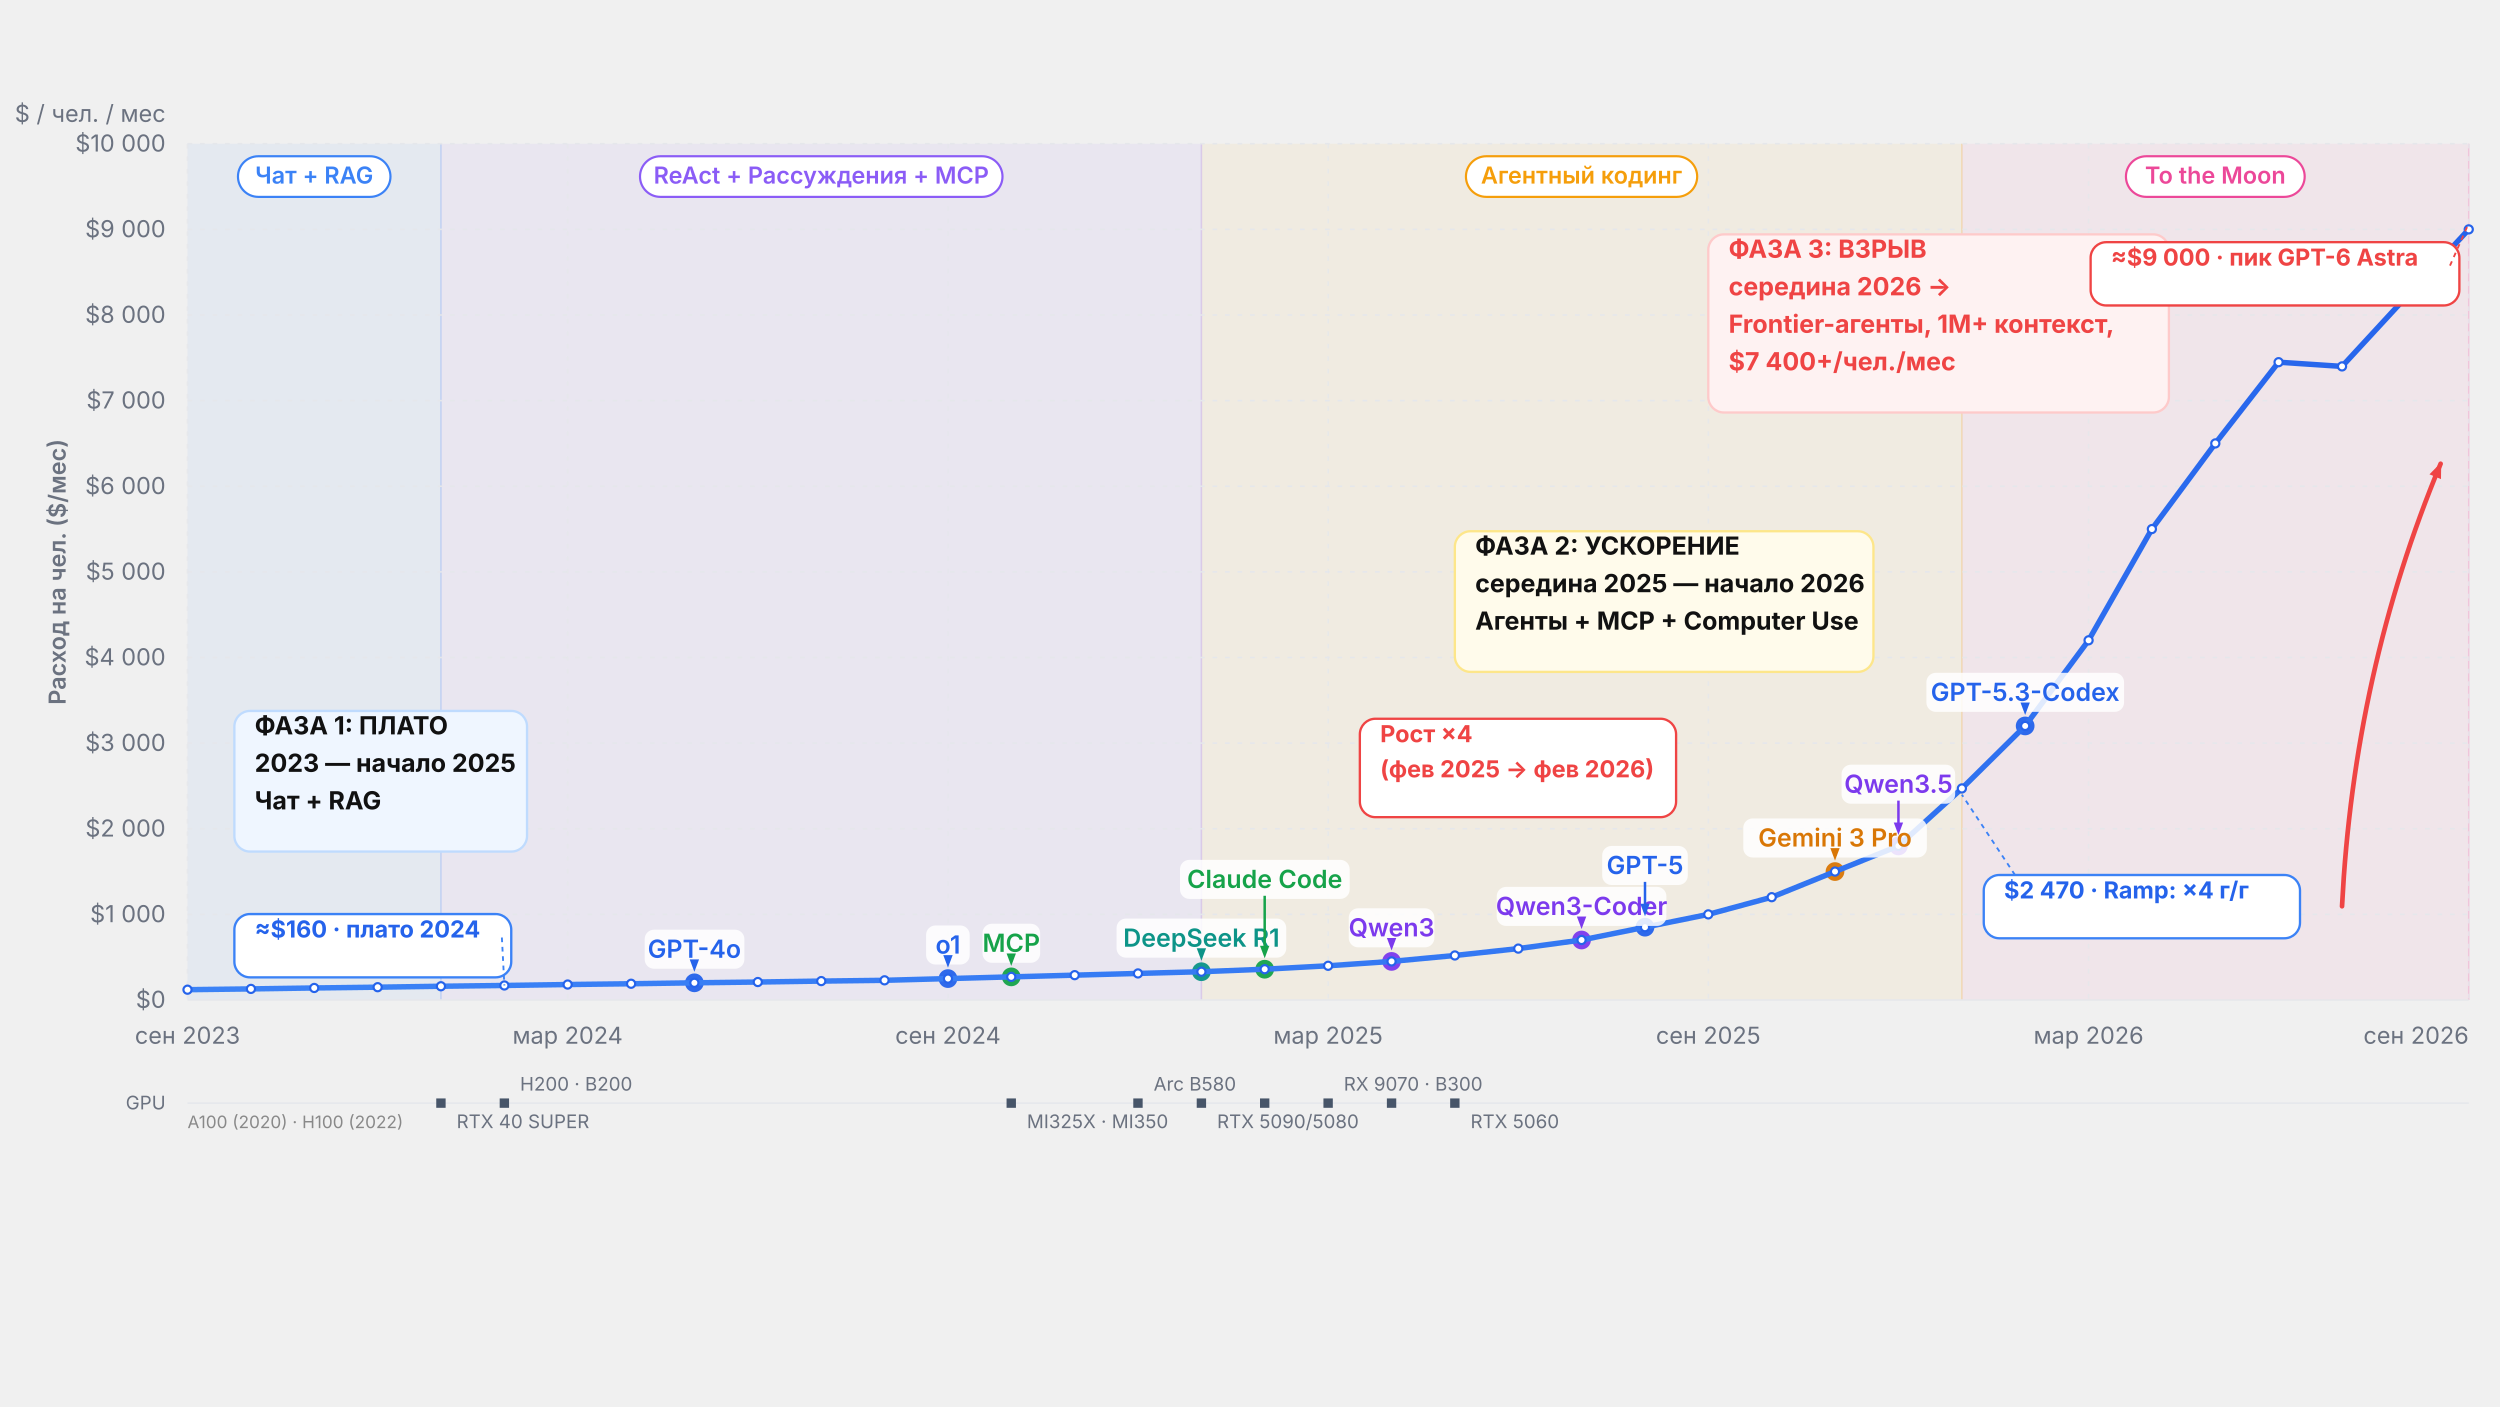
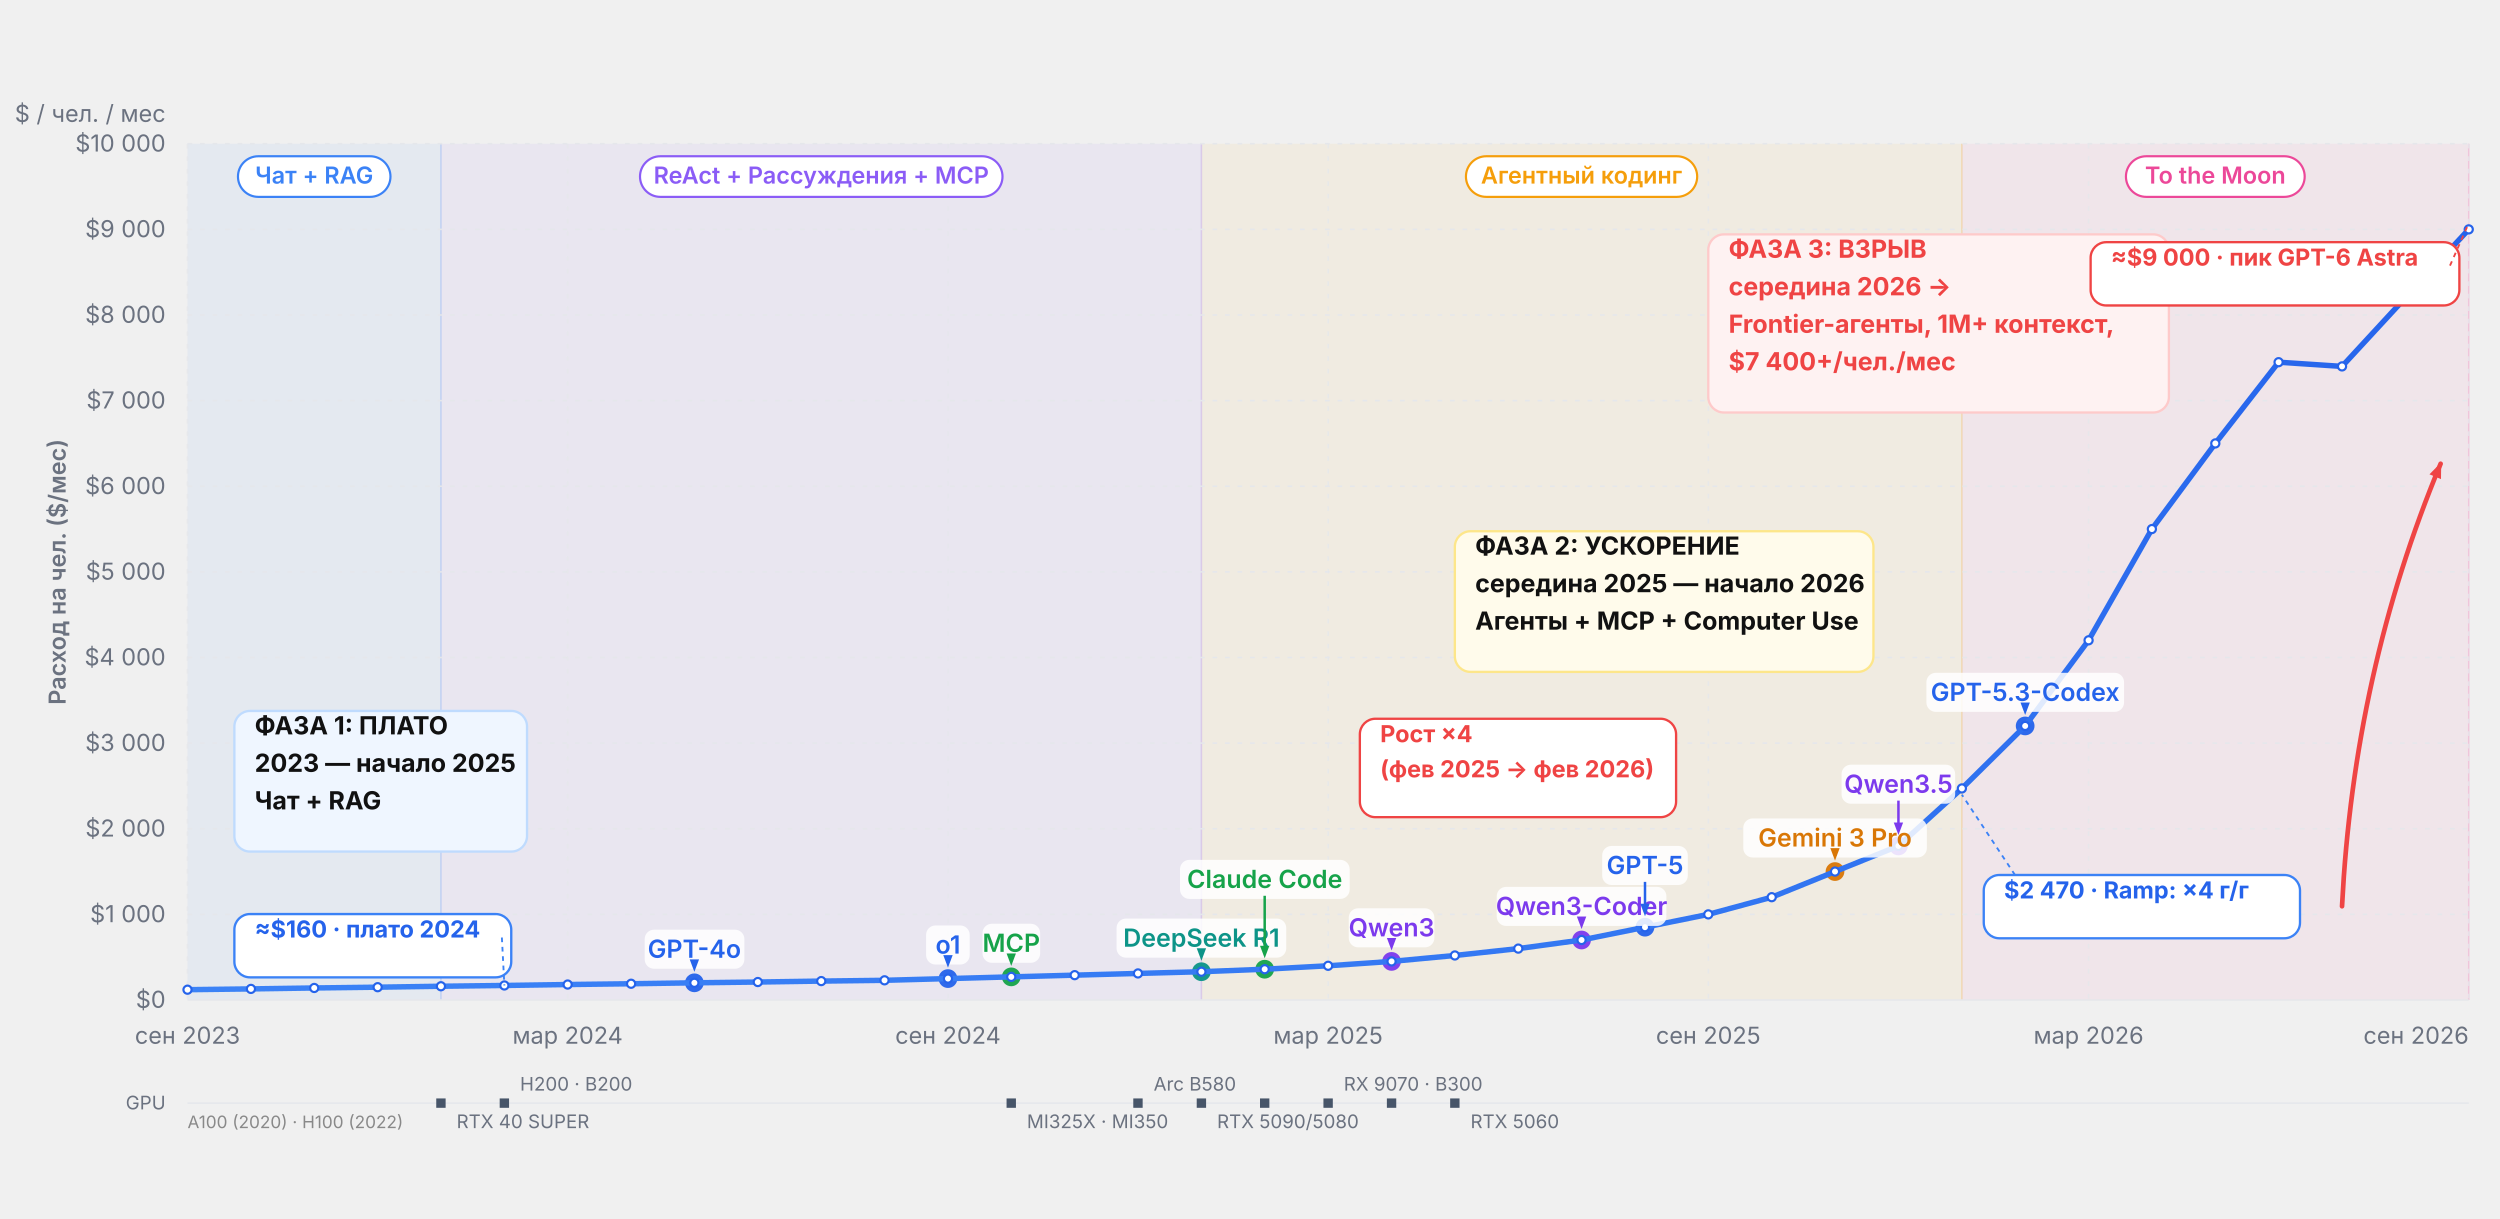
- <svg xmlns="http://www.w3.org/2000/svg" viewBox="0 0 1600 900" role="img" aria-label="Расход на ИИ на чел. (Ramp AI Index Top 1%), релизы моделей и технологические вехи, 2023–2026">
+ <svg xmlns="http://www.w3.org/2000/svg" viewBox="0 0 1600 780" role="img" aria-label="Расход на ИИ на чел. (Ramp AI Index Top 1%), релизы моделей и технологические вехи, 2023–2026">
  <defs>
    <marker id="arrow" markerWidth="14" markerHeight="14" refX="9" refY="4" orient="auto" markerUnits="userSpaceOnUse">
      <path d="M0,0 L10,4 L0,8 Z" fill="#ef4444" />
    </marker>
    <marker id="arr-openai" markerWidth="10" markerHeight="8" refX="5" refY="3" orient="auto" markerUnits="userSpaceOnUse">
      <path d="M0,0 L8,3 L0,6 Z" fill="#2563eb" />
    </marker>
    <marker id="arr-anthropic" markerWidth="10" markerHeight="8" refX="5" refY="3" orient="auto" markerUnits="userSpaceOnUse">
      <path d="M0,0 L8,3 L0,6 Z" fill="#16a34a" />
    </marker>
    <marker id="arr-google" markerWidth="10" markerHeight="8" refX="5" refY="3" orient="auto" markerUnits="userSpaceOnUse">
      <path d="M0,0 L8,3 L0,6 Z" fill="#d97706" />
    </marker>
    <marker id="arr-qwen" markerWidth="10" markerHeight="8" refX="5" refY="3" orient="auto" markerUnits="userSpaceOnUse">
      <path d="M0,0 L8,3 L0,6 Z" fill="#7c3aed" />
    </marker>
    <marker id="arr-deepseek" markerWidth="10" markerHeight="8" refX="5" refY="3" orient="auto" markerUnits="userSpaceOnUse">
      <path d="M0,0 L8,3 L0,6 Z" fill="#0d9488" />
    </marker>
    <linearGradient id="linegrad" x1="0" y1="1" x2="1" y2="0">
      <stop offset="0" stop-color="#3b82f6" />
      <stop offset="1" stop-color="#2563eb" />
    </linearGradient>
  </defs>
  <rect x="120.0" y="92" width="162.2" height="548" fill="#3b82f6" opacity="0.07" />
  <line x1="282.2" y1="92.0" x2="282.2" y2="640.0" stroke="#3b82f6" stroke-width="1" opacity="0.22" />
  <rect x="282.2" y="92" width="486.7" height="548" fill="#8b5cf6" opacity="0.07" />
  <line x1="768.9" y1="92.0" x2="768.9" y2="640.0" stroke="#8b5cf6" stroke-width="1" opacity="0.22" />
  <rect x="768.9" y="92" width="486.7" height="548" fill="#f59e0b" opacity="0.07" />
  <line x1="1255.6" y1="92.0" x2="1255.6" y2="640.0" stroke="#f59e0b" stroke-width="1" opacity="0.22" />
  <rect x="1255.6" y="92" width="324.4" height="548" fill="#ec4899" opacity="0.07" />
  <line x1="1580.0" y1="92.0" x2="1580.0" y2="640.0" stroke="#ec4899" stroke-width="1" opacity="0.22" />
  <line x1="120.0" y1="640.0" x2="1580.0" y2="640.0" stroke="#e5e7eb" stroke-width="1" />
  <text x="106.0" y="645.0" font-family="Inter, -apple-system, 'Segoe UI', sans-serif" font-size="15" fill="#6b7280" font-weight="400" text-anchor="end">$0</text>
  <line x1="120.0" y1="585.2" x2="1580.0" y2="585.2" stroke="#e5e7eb" stroke-width="1" stroke-dasharray="3 5" />
  <text x="106.0" y="590.2" font-family="Inter, -apple-system, 'Segoe UI', sans-serif" font-size="15" fill="#6b7280" font-weight="400" text-anchor="end">$1 000</text>
  <line x1="120.0" y1="530.4" x2="1580.0" y2="530.4" stroke="#e5e7eb" stroke-width="1" stroke-dasharray="3 5" />
  <text x="106.0" y="535.4" font-family="Inter, -apple-system, 'Segoe UI', sans-serif" font-size="15" fill="#6b7280" font-weight="400" text-anchor="end">$2 000</text>
  <line x1="120.0" y1="475.6" x2="1580.0" y2="475.6" stroke="#e5e7eb" stroke-width="1" stroke-dasharray="3 5" />
  <text x="106.0" y="480.6" font-family="Inter, -apple-system, 'Segoe UI', sans-serif" font-size="15" fill="#6b7280" font-weight="400" text-anchor="end">$3 000</text>
  <line x1="120.0" y1="420.8" x2="1580.0" y2="420.8" stroke="#e5e7eb" stroke-width="1" stroke-dasharray="3 5" />
  <text x="106.0" y="425.8" font-family="Inter, -apple-system, 'Segoe UI', sans-serif" font-size="15" fill="#6b7280" font-weight="400" text-anchor="end">$4 000</text>
  <line x1="120.0" y1="366.0" x2="1580.0" y2="366.0" stroke="#e5e7eb" stroke-width="1" stroke-dasharray="3 5" />
  <text x="106.0" y="371.0" font-family="Inter, -apple-system, 'Segoe UI', sans-serif" font-size="15" fill="#6b7280" font-weight="400" text-anchor="end">$5 000</text>
  <line x1="120.0" y1="311.2" x2="1580.0" y2="311.2" stroke="#e5e7eb" stroke-width="1" stroke-dasharray="3 5" />
  <text x="106.0" y="316.2" font-family="Inter, -apple-system, 'Segoe UI', sans-serif" font-size="15" fill="#6b7280" font-weight="400" text-anchor="end">$6 000</text>
  <line x1="120.0" y1="256.4" x2="1580.0" y2="256.4" stroke="#e5e7eb" stroke-width="1" stroke-dasharray="3 5" />
  <text x="106.0" y="261.4" font-family="Inter, -apple-system, 'Segoe UI', sans-serif" font-size="15" fill="#6b7280" font-weight="400" text-anchor="end">$7 000</text>
  <line x1="120.0" y1="201.6" x2="1580.0" y2="201.6" stroke="#e5e7eb" stroke-width="1" stroke-dasharray="3 5" />
  <text x="106.0" y="206.6" font-family="Inter, -apple-system, 'Segoe UI', sans-serif" font-size="15" fill="#6b7280" font-weight="400" text-anchor="end">$8 000</text>
  <line x1="120.0" y1="146.8" x2="1580.0" y2="146.8" stroke="#e5e7eb" stroke-width="1" stroke-dasharray="3 5" />
  <text x="106.0" y="151.8" font-family="Inter, -apple-system, 'Segoe UI', sans-serif" font-size="15" fill="#6b7280" font-weight="400" text-anchor="end">$9 000</text>
  <line x1="120.0" y1="92.0" x2="1580.0" y2="92.0" stroke="#e5e7eb" stroke-width="1" stroke-dasharray="3 5" />
  <text x="106.0" y="97.0" font-family="Inter, -apple-system, 'Segoe UI', sans-serif" font-size="15" fill="#6b7280" font-weight="400" text-anchor="end">$10 000</text>
  <line x1="120.0" y1="92.0" x2="120.0" y2="640.0" stroke="#e5e7eb" stroke-width="1" stroke-dasharray="3 5" opacity="0.8" />
  <text x="120.0" y="668.0" font-family="Inter, -apple-system, 'Segoe UI', sans-serif" font-size="15" fill="#6b7280" font-weight="400" text-anchor="middle">сен 2023</text>
  <line x1="363.3" y1="92.0" x2="363.3" y2="640.0" stroke="#e5e7eb" stroke-width="1" stroke-dasharray="3 5" opacity="0.8" />
  <text x="363.3" y="668.0" font-family="Inter, -apple-system, 'Segoe UI', sans-serif" font-size="15" fill="#6b7280" font-weight="400" text-anchor="middle">мар 2024</text>
  <line x1="606.7" y1="92.0" x2="606.7" y2="640.0" stroke="#e5e7eb" stroke-width="1" stroke-dasharray="3 5" opacity="0.8" />
  <text x="606.7" y="668.0" font-family="Inter, -apple-system, 'Segoe UI', sans-serif" font-size="15" fill="#6b7280" font-weight="400" text-anchor="middle">сен 2024</text>
  <line x1="850.0" y1="92.0" x2="850.0" y2="640.0" stroke="#e5e7eb" stroke-width="1" stroke-dasharray="3 5" opacity="0.8" />
  <text x="850.0" y="668.0" font-family="Inter, -apple-system, 'Segoe UI', sans-serif" font-size="15" fill="#6b7280" font-weight="400" text-anchor="middle">мар 2025</text>
  <line x1="1093.3" y1="92.0" x2="1093.3" y2="640.0" stroke="#e5e7eb" stroke-width="1" stroke-dasharray="3 5" opacity="0.8" />
  <text x="1093.3" y="668.0" font-family="Inter, -apple-system, 'Segoe UI', sans-serif" font-size="15" fill="#6b7280" font-weight="400" text-anchor="middle">сен 2025</text>
  <line x1="1336.7" y1="92.0" x2="1336.7" y2="640.0" stroke="#e5e7eb" stroke-width="1" stroke-dasharray="3 5" opacity="0.8" />
  <text x="1336.7" y="668.0" font-family="Inter, -apple-system, 'Segoe UI', sans-serif" font-size="15" fill="#6b7280" font-weight="400" text-anchor="middle">мар 2026</text>
  <line x1="1580.0" y1="92.0" x2="1580.0" y2="640.0" stroke="#e5e7eb" stroke-width="1" stroke-dasharray="3 5" opacity="0.8" />
  <text x="1580.0" y="668.0" font-family="Inter, -apple-system, 'Segoe UI', sans-serif" font-size="15" fill="#6b7280" font-weight="400" text-anchor="end">сен 2026</text>
  <text x="106.0" y="78.0" font-family="Inter, -apple-system, 'Segoe UI', sans-serif" font-size="15" fill="#6b7280" font-weight="400" text-anchor="end">$ / чел. / мес</text>
  <text x="42" y="366.0" font-family="Inter, -apple-system, 'Segoe UI', sans-serif" font-size="15" fill="#6b7280" font-weight="600" text-anchor="middle" transform="rotate(-90 42 366.0)">Расход на чел. ($/мес)</text>
  <rect x="152.3" y="100.0" width="97.6" height="26.0" rx="13" fill="#ffffff" stroke="#3b82f6" stroke-width="1.4" />
  <text x="201.1" y="117.5" font-family="Inter, -apple-system, 'Segoe UI', sans-serif" font-size="15" fill="#3b82f6" font-weight="600" text-anchor="middle">Чат + RAG</text>
  <rect x="409.6" y="100.0" width="232.0" height="26.0" rx="13" fill="#ffffff" stroke="#8b5cf6" stroke-width="1.4" />
  <text x="525.6" y="117.5" font-family="Inter, -apple-system, 'Segoe UI', sans-serif" font-size="15" fill="#8b5cf6" font-weight="600" text-anchor="middle">ReAct + Рассуждения + MCP</text>
  <rect x="938.2" y="100.0" width="148.0" height="26.0" rx="13" fill="#ffffff" stroke="#f59e0b" stroke-width="1.4" />
  <text x="1012.2" y="117.5" font-family="Inter, -apple-system, 'Segoe UI', sans-serif" font-size="15" fill="#f59e0b" font-weight="600" text-anchor="middle">Агентный кодинг</text>
  <rect x="1360.6" y="100.0" width="114.4" height="26.0" rx="13" fill="#ffffff" stroke="#ec4899" stroke-width="1.4" />
  <text x="1417.8" y="117.5" font-family="Inter, -apple-system, 'Segoe UI', sans-serif" font-size="15" fill="#ec4899" font-weight="600" text-anchor="middle">To the Moon</text>
  <circle cx="444.4" cy="629.0" r="6" fill="#2563eb" opacity="0.95" />
  <circle cx="606.7" cy="626.3" r="6" fill="#2563eb" opacity="0.95" />
  <circle cx="647.2" cy="625.2" r="6" fill="#16a34a" opacity="0.95" />
  <circle cx="768.9" cy="621.9" r="6" fill="#0d9488" opacity="0.95" />
  <circle cx="809.4" cy="620.3" r="6" fill="#16a34a" opacity="0.95" />
  <circle cx="890.6" cy="615.3" r="6" fill="#7c3aed" opacity="0.95" />
  <circle cx="1012.2" cy="601.6" r="6" fill="#7c3aed" opacity="0.95" />
  <circle cx="1052.8" cy="593.4" r="6" fill="#2563eb" opacity="0.95" />
  <circle cx="1174.4" cy="557.8" r="6" fill="#d97706" opacity="0.95" />
  <circle cx="1215.0" cy="541.4" r="6" fill="#7c3aed" opacity="0.95" />
  <circle cx="1296.1" cy="464.6" r="6" fill="#2563eb" opacity="0.95" />
  <polyline points="120.0,633.4 160.6,632.9 201.1,632.3 241.7,631.8 282.2,631.2 322.8,630.7 363.3,630.1 403.9,629.6 444.4,629.0 485.0,628.5 525.6,627.9 566.1,627.4 606.7,626.3 647.2,625.2 687.8,624.1 728.3,623.0 768.9,621.9 809.4,620.3 850.0,618.1 890.6,615.3 931.1,611.5 971.7,607.1 1012.2,601.6 1052.8,593.4 1093.3,585.2 1133.9,574.2 1174.4,557.8 1215.0,541.4 1255.6,504.6 1296.1,464.6 1336.7,409.8 1377.2,338.6 1417.8,283.8 1458.3,231.8 1498.9,234.5 1539.4,190.6 1580.0,146.8" fill="none" stroke="url(#linegrad)" stroke-width="3.5" stroke-linejoin="round" stroke-linecap="round" />
  <circle cx="120.0" cy="633.4" r="2.6" fill="#ffffff" stroke="#2563eb" stroke-width="1.4" />
  <circle cx="160.6" cy="632.9" r="2.6" fill="#ffffff" stroke="#2563eb" stroke-width="1.4" />
  <circle cx="201.1" cy="632.3" r="2.6" fill="#ffffff" stroke="#2563eb" stroke-width="1.4" />
  <circle cx="241.7" cy="631.8" r="2.6" fill="#ffffff" stroke="#2563eb" stroke-width="1.4" />
  <circle cx="282.2" cy="631.2" r="2.6" fill="#ffffff" stroke="#2563eb" stroke-width="1.4" />
  <circle cx="322.8" cy="630.7" r="2.6" fill="#ffffff" stroke="#2563eb" stroke-width="1.4" />
  <circle cx="363.3" cy="630.1" r="2.6" fill="#ffffff" stroke="#2563eb" stroke-width="1.4" />
  <circle cx="403.9" cy="629.6" r="2.6" fill="#ffffff" stroke="#2563eb" stroke-width="1.4" />
  <circle cx="444.4" cy="629.0" r="2.6" fill="#ffffff" stroke="#2563eb" stroke-width="1.4" />
  <circle cx="485.0" cy="628.5" r="2.6" fill="#ffffff" stroke="#2563eb" stroke-width="1.4" />
  <circle cx="525.6" cy="627.9" r="2.6" fill="#ffffff" stroke="#2563eb" stroke-width="1.4" />
  <circle cx="566.1" cy="627.4" r="2.6" fill="#ffffff" stroke="#2563eb" stroke-width="1.4" />
  <circle cx="606.7" cy="626.3" r="2.6" fill="#ffffff" stroke="#2563eb" stroke-width="1.4" />
  <circle cx="647.2" cy="625.2" r="2.6" fill="#ffffff" stroke="#2563eb" stroke-width="1.4" />
  <circle cx="687.8" cy="624.1" r="2.6" fill="#ffffff" stroke="#2563eb" stroke-width="1.4" />
  <circle cx="728.3" cy="623.0" r="2.6" fill="#ffffff" stroke="#2563eb" stroke-width="1.4" />
  <circle cx="768.9" cy="621.9" r="2.6" fill="#ffffff" stroke="#2563eb" stroke-width="1.4" />
  <circle cx="809.4" cy="620.3" r="2.6" fill="#ffffff" stroke="#2563eb" stroke-width="1.4" />
  <circle cx="850.0" cy="618.1" r="2.6" fill="#ffffff" stroke="#2563eb" stroke-width="1.4" />
  <circle cx="890.6" cy="615.3" r="2.6" fill="#ffffff" stroke="#2563eb" stroke-width="1.4" />
  <circle cx="931.1" cy="611.5" r="2.6" fill="#ffffff" stroke="#2563eb" stroke-width="1.4" />
  <circle cx="971.7" cy="607.1" r="2.6" fill="#ffffff" stroke="#2563eb" stroke-width="1.4" />
  <circle cx="1012.2" cy="601.6" r="2.6" fill="#ffffff" stroke="#2563eb" stroke-width="1.4" />
  <circle cx="1052.8" cy="593.4" r="2.6" fill="#ffffff" stroke="#2563eb" stroke-width="1.4" />
  <circle cx="1093.3" cy="585.2" r="2.6" fill="#ffffff" stroke="#2563eb" stroke-width="1.4" />
  <circle cx="1133.9" cy="574.2" r="2.6" fill="#ffffff" stroke="#2563eb" stroke-width="1.4" />
  <circle cx="1174.4" cy="557.8" r="2.6" fill="#ffffff" stroke="#2563eb" stroke-width="1.4" />
  <circle cx="1215.0" cy="541.4" r="2.6" fill="#ffffff" stroke="#2563eb" stroke-width="1.4" />
  <circle cx="1255.6" cy="504.6" r="2.6" fill="#ffffff" stroke="#2563eb" stroke-width="1.4" />
  <circle cx="1296.1" cy="464.6" r="2.6" fill="#ffffff" stroke="#2563eb" stroke-width="1.4" />
  <circle cx="1336.7" cy="409.8" r="2.6" fill="#ffffff" stroke="#2563eb" stroke-width="1.4" />
  <circle cx="1377.2" cy="338.6" r="2.6" fill="#ffffff" stroke="#2563eb" stroke-width="1.4" />
  <circle cx="1417.8" cy="283.8" r="2.6" fill="#ffffff" stroke="#2563eb" stroke-width="1.4" />
  <circle cx="1458.3" cy="231.8" r="2.6" fill="#ffffff" stroke="#2563eb" stroke-width="1.4" />
  <circle cx="1498.9" cy="234.5" r="2.6" fill="#ffffff" stroke="#2563eb" stroke-width="1.4" />
  <circle cx="1539.4" cy="190.6" r="2.6" fill="#ffffff" stroke="#2563eb" stroke-width="1.4" />
  <circle cx="1580.0" cy="146.8" r="2.6" fill="#ffffff" stroke="#2563eb" stroke-width="1.4" />
  <rect x="150.0" y="455.0" width="187.3" height="90.0" rx="10" fill="#eff6ff" stroke="#bfdbfe" stroke-width="1.5" />
  <text x="163.0" y="470.0" font-family="Inter, -apple-system, 'Segoe UI', sans-serif" font-size="16" fill="#111111" font-weight="700" text-anchor="start">ФАЗА 1: ПЛАТО</text>
  <text x="163.0" y="494.0" font-family="Inter, -apple-system, 'Segoe UI', sans-serif" font-size="16" fill="#111111" font-weight="700" text-anchor="start">2023 — начало 2025</text>
  <text x="163.0" y="518.0" font-family="Inter, -apple-system, 'Segoe UI', sans-serif" font-size="16" fill="#111111" font-weight="700" text-anchor="start">Чат + RAG</text>
  <rect x="150.0" y="585.0" width="177.2" height="40.5" rx="10" fill="#ffffff" stroke="#3b82f6" stroke-width="1.5" />
  <text x="163.0" y="600.0" font-family="Inter, -apple-system, 'Segoe UI', sans-serif" font-size="15" fill="#2563eb" font-weight="700" text-anchor="start">≈$160 · плато 2024</text>
  <line x1="321.2" y1="600.0" x2="322.8" y2="630.7" stroke="#3b82f6" stroke-width="1.2" stroke-dasharray="3 3" />
  <rect x="870.3" y="460.0" width="202.4" height="63.0" rx="10" fill="#ffffff" stroke="#ef4444" stroke-width="1.5" />
  <text x="883.3" y="475.0" font-family="Inter, -apple-system, 'Segoe UI', sans-serif" font-size="15" fill="#ef4444" font-weight="700" text-anchor="start">Рост ×4</text>
  <text x="883.3" y="497.5" font-family="Inter, -apple-system, 'Segoe UI', sans-serif" font-size="15" fill="#ef4444" font-weight="700" text-anchor="start">(фев 2025 → фев 2026)</text>
  <rect x="931.1" y="340.0" width="267.9" height="90.0" rx="10" fill="#fffbeb" stroke="#fde68a" stroke-width="1.5" />
  <text x="944.1" y="355.0" font-family="Inter, -apple-system, 'Segoe UI', sans-serif" font-size="16" fill="#111111" font-weight="700" text-anchor="start">ФАЗА 2: УСКОРЕНИЕ</text>
  <text x="944.1" y="379.0" font-family="Inter, -apple-system, 'Segoe UI', sans-serif" font-size="16" fill="#111111" font-weight="700" text-anchor="start">середина 2025 — начало 2026</text>
  <text x="944.1" y="403.0" font-family="Inter, -apple-system, 'Segoe UI', sans-serif" font-size="16" fill="#111111" font-weight="700" text-anchor="start">Агенты + MCP + Computer Use</text>
  <rect x="1269.6" y="560.0" width="202.4" height="40.5" rx="10" fill="#ffffff" stroke="#3b82f6" stroke-width="1.5" />
  <text x="1282.6" y="575.0" font-family="Inter, -apple-system, 'Segoe UI', sans-serif" font-size="15" fill="#2563eb" font-weight="700" text-anchor="start">$2 470 · Ramp: ×4 г/г</text>
  <line x1="1289.6" y1="560.0" x2="1255.6" y2="508.6" stroke="#3b82f6" stroke-width="1.2" stroke-dasharray="3 3" />
  <rect x="1093.3" y="150.0" width="294.8" height="114.0" rx="10" fill="#fef2f2" stroke="#fecaca" stroke-width="1.5" />
  <text x="1106.3" y="165.0" font-family="Inter, -apple-system, 'Segoe UI', sans-serif" font-size="16" fill="#ef4444" font-weight="700" text-anchor="start">ФАЗА 3: ВЗРЫВ</text>
  <text x="1106.3" y="189.0" font-family="Inter, -apple-system, 'Segoe UI', sans-serif" font-size="16" fill="#ef4444" font-weight="700" text-anchor="start">середина 2026 →</text>
  <text x="1106.3" y="213.0" font-family="Inter, -apple-system, 'Segoe UI', sans-serif" font-size="16" fill="#ef4444" font-weight="700" text-anchor="start">Frontier-агенты, 1M+ контекст,</text>
  <text x="1106.3" y="237.0" font-family="Inter, -apple-system, 'Segoe UI', sans-serif" font-size="16" fill="#ef4444" font-weight="700" text-anchor="start">$7 400+/чел./мес</text>
  <rect x="1338.0" y="155.0" width="236.0" height="40.5" rx="10" fill="#ffffff" stroke="#ef4444" stroke-width="1.5" />
  <text x="1351.0" y="170.0" font-family="Inter, -apple-system, 'Segoe UI', sans-serif" font-size="15" fill="#ef4444" font-weight="700" text-anchor="start">≈$9 000 · пик GPT-6 Astra</text>
  <line x1="1568.0" y1="170.0" x2="1580.0" y2="142.8" stroke="#ef4444" stroke-width="1.2" stroke-dasharray="3 3" />
  <path d="M 1498.9 580.0 Q 1506.4 430.4 1562.0 296.8" fill="none" stroke="#ef4444" stroke-width="3" stroke-linecap="round" marker-end="url(#arrow)" />
  <rect x="412.6" y="595.0" width="63.8" height="25.0" rx="6" fill="#ffffff" opacity="0.85" />
  <text x="444.4" y="613.0" font-family="Inter, -apple-system, 'Segoe UI', sans-serif" font-size="16" fill="#2563eb" font-weight="600" text-anchor="middle">GPT-4o</text>
  <line x1="444.4" y1="618.0" x2="444.4" y2="619.0" stroke="#2563eb" stroke-width="1.6" marker-end="url(#arr-openai)" />
  <rect x="592.7" y="592.3" width="27.9" height="25.0" rx="6" fill="#ffffff" opacity="0.85" />
  <text x="606.7" y="610.3" font-family="Inter, -apple-system, 'Segoe UI', sans-serif" font-size="16" fill="#2563eb" font-weight="600" text-anchor="middle">o1</text>
  <line x1="606.7" y1="615.3" x2="606.7" y2="616.3" stroke="#2563eb" stroke-width="1.6" marker-end="url(#arr-openai)" />
  <rect x="628.8" y="591.2" width="36.9" height="25.0" rx="6" fill="#ffffff" opacity="0.85" />
  <text x="647.2" y="609.2" font-family="Inter, -apple-system, 'Segoe UI', sans-serif" font-size="16" fill="#16a34a" font-weight="600" text-anchor="middle">MCP</text>
  <line x1="647.2" y1="614.2" x2="647.2" y2="615.2" stroke="#16a34a" stroke-width="1.6" marker-end="url(#arr-anthropic)" />
  <rect x="714.6" y="587.9" width="108.6" height="25.0" rx="6" fill="#ffffff" opacity="0.85" />
  <text x="768.9" y="605.9" font-family="Inter, -apple-system, 'Segoe UI', sans-serif" font-size="16" fill="#0d9488" font-weight="600" text-anchor="middle">DeepSeek R1</text>
  <line x1="768.9" y1="610.9" x2="768.9" y2="611.9" stroke="#0d9488" stroke-width="1.6" marker-end="url(#arr-deepseek)" />
  <rect x="755.2" y="550.3" width="108.6" height="25.0" rx="6" fill="#ffffff" opacity="0.85" />
  <text x="809.4" y="568.3" font-family="Inter, -apple-system, 'Segoe UI', sans-serif" font-size="16" fill="#16a34a" font-weight="600" text-anchor="middle">Claude Code</text>
  <line x1="809.4" y1="573.3" x2="809.4" y2="610.3" stroke="#16a34a" stroke-width="1.6" marker-end="url(#arr-anthropic)" />
  <rect x="863.2" y="581.3" width="54.8" height="25.0" rx="6" fill="#ffffff" opacity="0.85" />
  <text x="890.6" y="599.3" font-family="Inter, -apple-system, 'Segoe UI', sans-serif" font-size="16" fill="#7c3aed" font-weight="600" text-anchor="middle">Qwen3</text>
  <line x1="890.6" y1="604.3" x2="890.6" y2="605.3" stroke="#7c3aed" stroke-width="1.6" marker-end="url(#arr-qwen)" />
  <rect x="957.9" y="567.6" width="108.6" height="25.0" rx="6" fill="#ffffff" opacity="0.85" />
  <text x="1012.2" y="585.6" font-family="Inter, -apple-system, 'Segoe UI', sans-serif" font-size="16" fill="#7c3aed" font-weight="600" text-anchor="middle">Qwen3-Coder</text>
  <line x1="1012.2" y1="590.6" x2="1012.2" y2="591.6" stroke="#7c3aed" stroke-width="1.6" marker-end="url(#arr-qwen)" />
  <rect x="1025.4" y="541.4" width="54.8" height="25.0" rx="6" fill="#ffffff" opacity="0.85" />
  <text x="1052.8" y="559.4" font-family="Inter, -apple-system, 'Segoe UI', sans-serif" font-size="16" fill="#2563eb" font-weight="600" text-anchor="middle">GPT-5</text>
  <line x1="1052.8" y1="564.4" x2="1052.8" y2="583.4" stroke="#2563eb" stroke-width="1.6" marker-end="url(#arr-openai)" />
  <rect x="1115.7" y="523.8" width="117.5" height="25.0" rx="6" fill="#ffffff" opacity="0.85" />
  <text x="1174.4" y="541.8" font-family="Inter, -apple-system, 'Segoe UI', sans-serif" font-size="16" fill="#d97706" font-weight="600" text-anchor="middle">Gemini 3 Pro</text>
  <line x1="1174.4" y1="546.8" x2="1174.4" y2="547.8" stroke="#d97706" stroke-width="1.6" marker-end="url(#arr-google)" />
  <rect x="1178.6" y="489.4" width="72.7" height="25.0" rx="6" fill="#ffffff" opacity="0.85" />
  <text x="1215.0" y="507.4" font-family="Inter, -apple-system, 'Segoe UI', sans-serif" font-size="16" fill="#7c3aed" font-weight="600" text-anchor="middle">Qwen3.5</text>
  <line x1="1215.0" y1="512.4" x2="1215.0" y2="531.4" stroke="#7c3aed" stroke-width="1.6" marker-end="url(#arr-qwen)" />
  <rect x="1232.9" y="430.6" width="126.5" height="25.0" rx="6" fill="#ffffff" opacity="0.85" />
  <text x="1296.1" y="448.6" font-family="Inter, -apple-system, 'Segoe UI', sans-serif" font-size="16" fill="#2563eb" font-weight="600" text-anchor="middle">GPT-5.3-Codex</text>
  <line x1="1296.1" y1="453.6" x2="1296.1" y2="454.6" stroke="#2563eb" stroke-width="1.6" marker-end="url(#arr-openai)" />
  <line x1="120.0" y1="706.0" x2="1580.0" y2="706.0" stroke="#e5e7eb" stroke-width="1" />
  <text x="106.0" y="710.0" font-family="Inter, -apple-system, 'Segoe UI', sans-serif" font-size="12" fill="#6b7280" font-weight="400" text-anchor="end">GPU</text>
  <text x="120.0" y="722.0" font-family="Inter, -apple-system, 'Segoe UI', sans-serif" font-size="11" fill="#898989" font-weight="400" text-anchor="start">A100 (2020) · H100 (2022)</text>
  <rect x="279.2" y="703" width="6" height="6" fill="#475569" />
  <text x="292.2" y="722.0" font-family="Inter, -apple-system, 'Segoe UI', sans-serif" font-size="12" fill="#6b7280" font-weight="400" text-anchor="start">RTX 40 SUPER</text>
  <rect x="319.8" y="703" width="6" height="6" fill="#475569" />
  <text x="332.8" y="698.0" font-family="Inter, -apple-system, 'Segoe UI', sans-serif" font-size="12" fill="#6b7280" font-weight="400" text-anchor="start">H200 · B200</text>
  <rect x="644.2" y="703" width="6" height="6" fill="#475569" />
  <text x="657.2" y="722.0" font-family="Inter, -apple-system, 'Segoe UI', sans-serif" font-size="12" fill="#6b7280" font-weight="400" text-anchor="start">MI325X · MI350</text>
  <rect x="725.3" y="703" width="6" height="6" fill="#475569" />
  <text x="738.3" y="698.0" font-family="Inter, -apple-system, 'Segoe UI', sans-serif" font-size="12" fill="#6b7280" font-weight="400" text-anchor="start">Arc B580</text>
  <rect x="765.9" y="703" width="6" height="6" fill="#475569" />
  <text x="778.9" y="722.0" font-family="Inter, -apple-system, 'Segoe UI', sans-serif" font-size="12" fill="#6b7280" font-weight="400" text-anchor="start">RTX 5090/5080</text>
  <rect x="806.4" y="703" width="6" height="6" fill="#475569" />
  <rect x="847.0" y="703" width="6" height="6" fill="#475569" />
  <text x="860.0" y="698.0" font-family="Inter, -apple-system, 'Segoe UI', sans-serif" font-size="12" fill="#6b7280" font-weight="400" text-anchor="start">RX 9070 · B300</text>
  <rect x="887.6" y="703" width="6" height="6" fill="#475569" />
  <rect x="928.1" y="703" width="6" height="6" fill="#475569" />
  <text x="941.1" y="722.0" font-family="Inter, -apple-system, 'Segoe UI', sans-serif" font-size="12" fill="#6b7280" font-weight="400" text-anchor="start">RTX 5060</text>
-   <text x="1580.0" y="882.0" font-family="Inter, -apple-system, 'Segoe UI', sans-serif" font-size="14" fill="#898989" font-weight="400" text-anchor="end" />
+   <text x="1580.0" y="762.0" font-family="Inter, -apple-system, 'Segoe UI', sans-serif" font-size="14" fill="#898989" font-weight="400" text-anchor="end" />
</svg>
